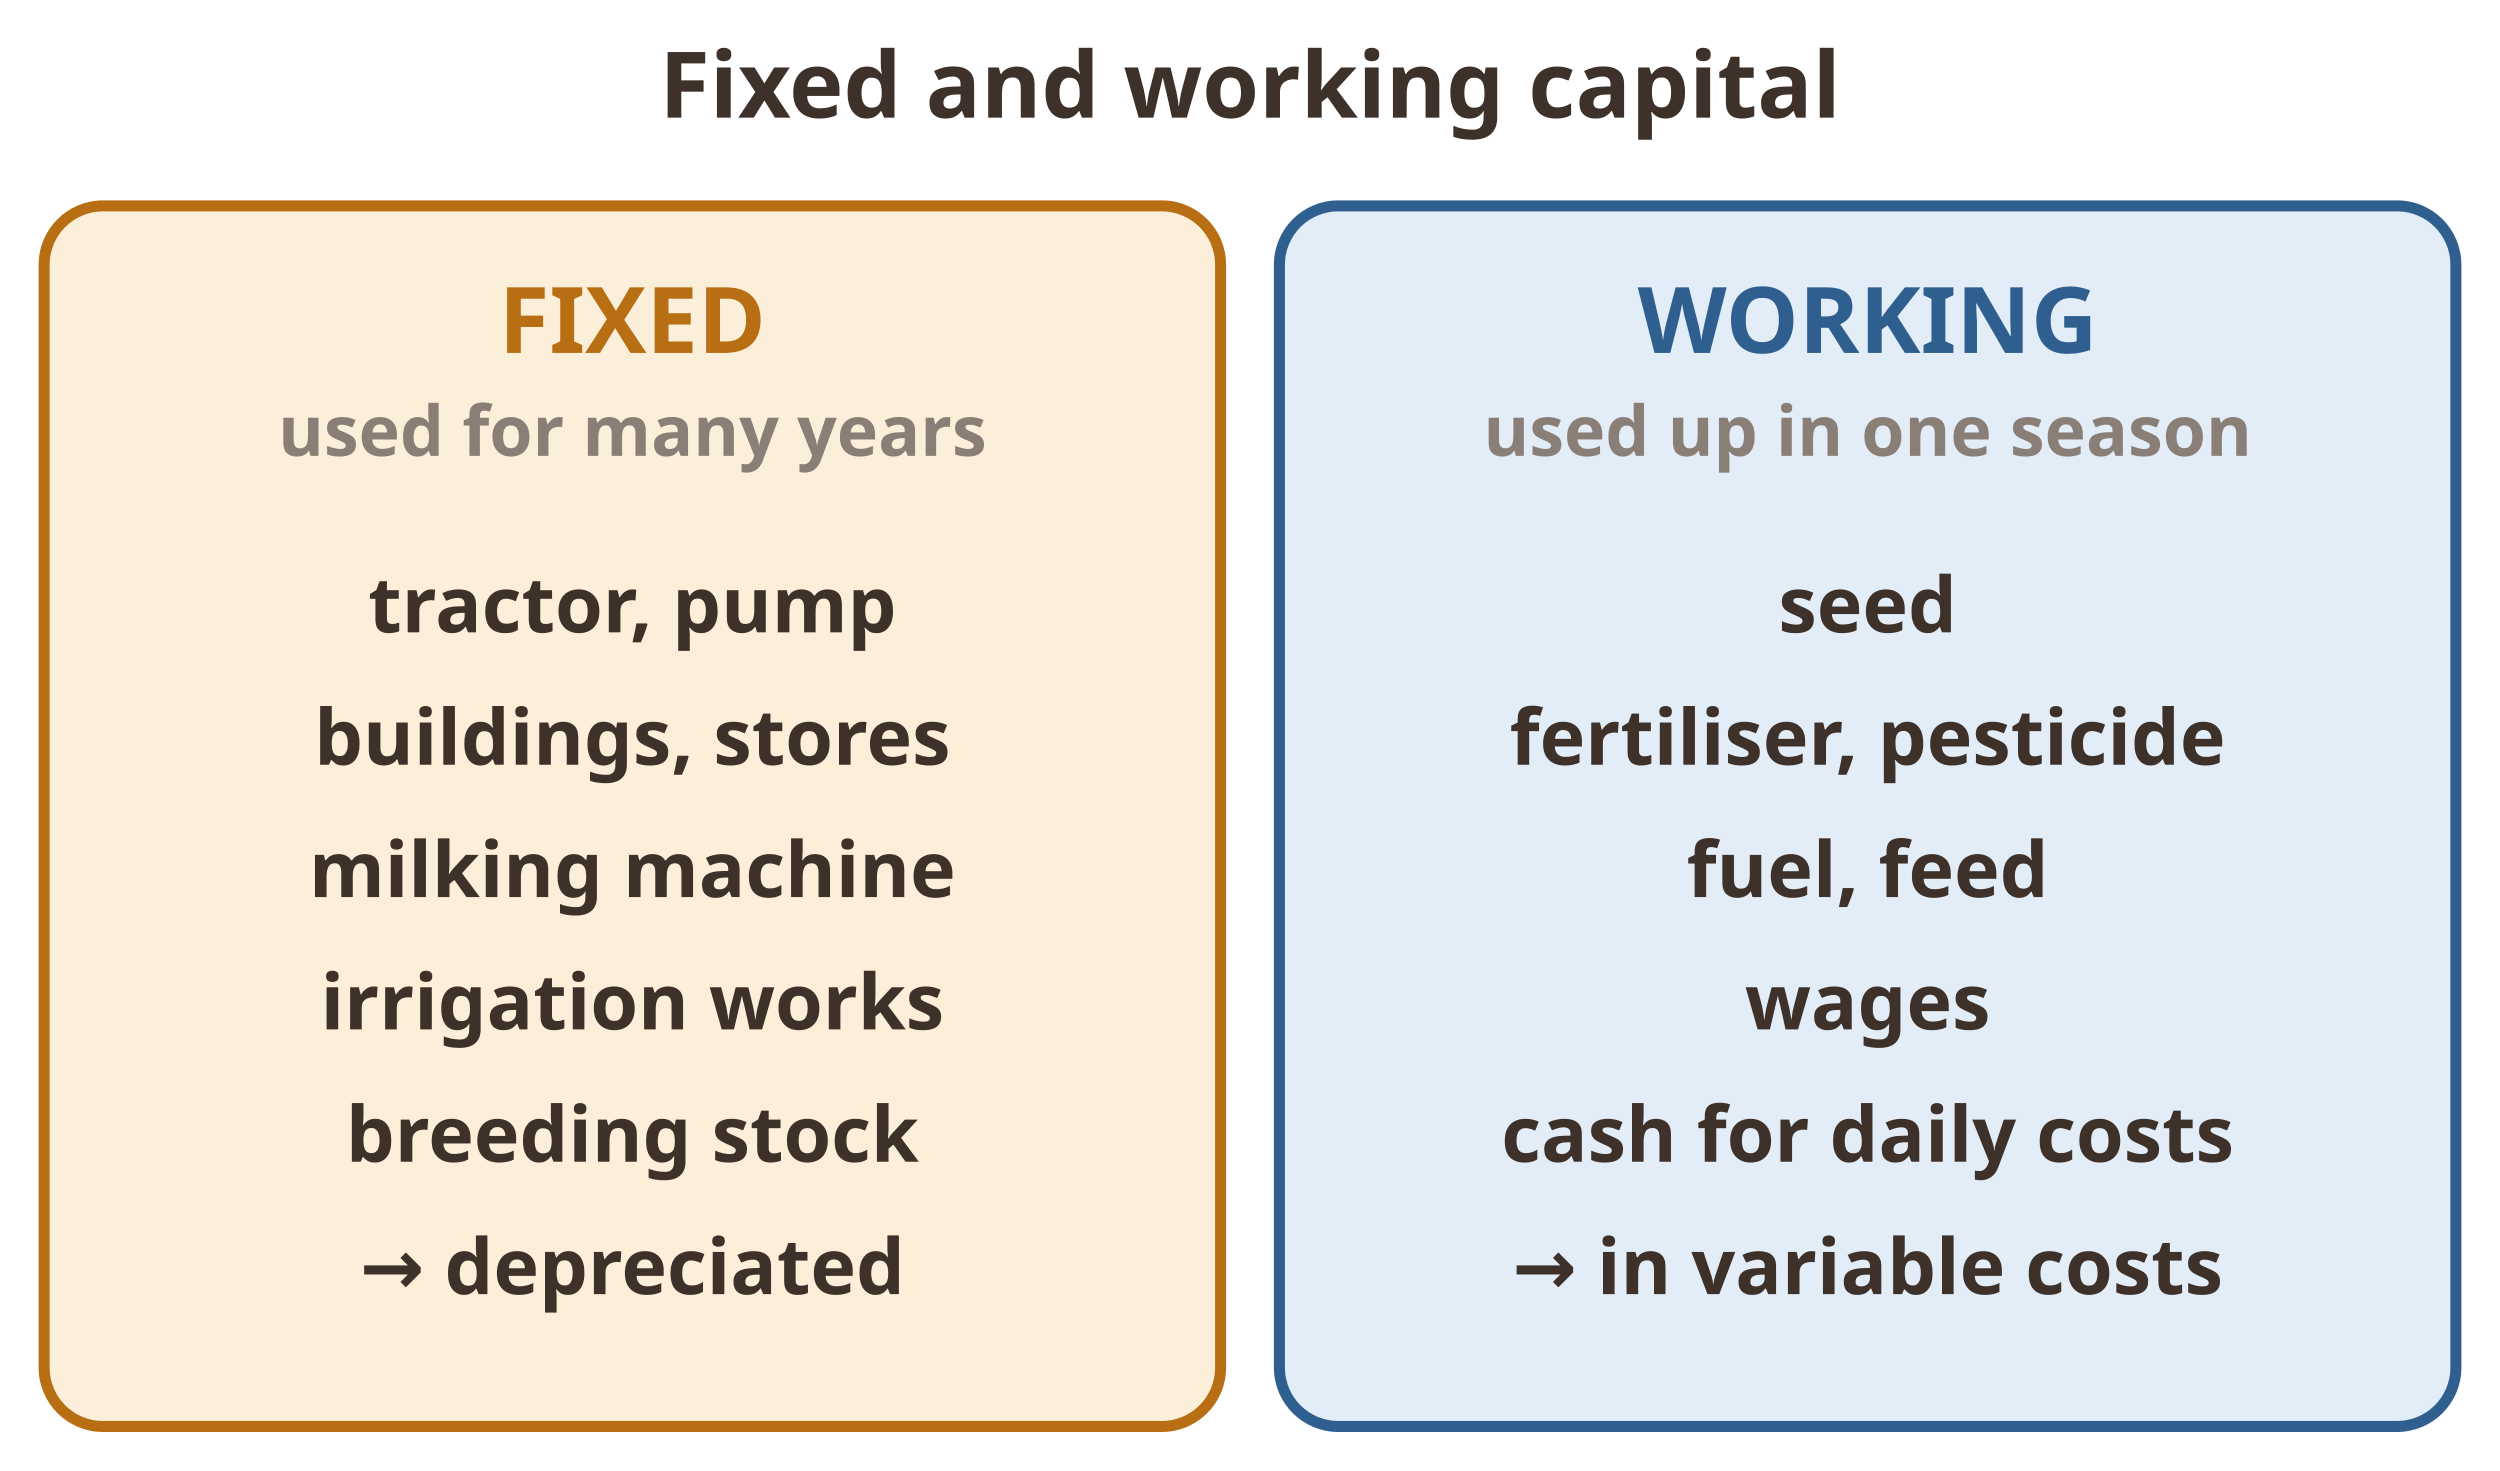
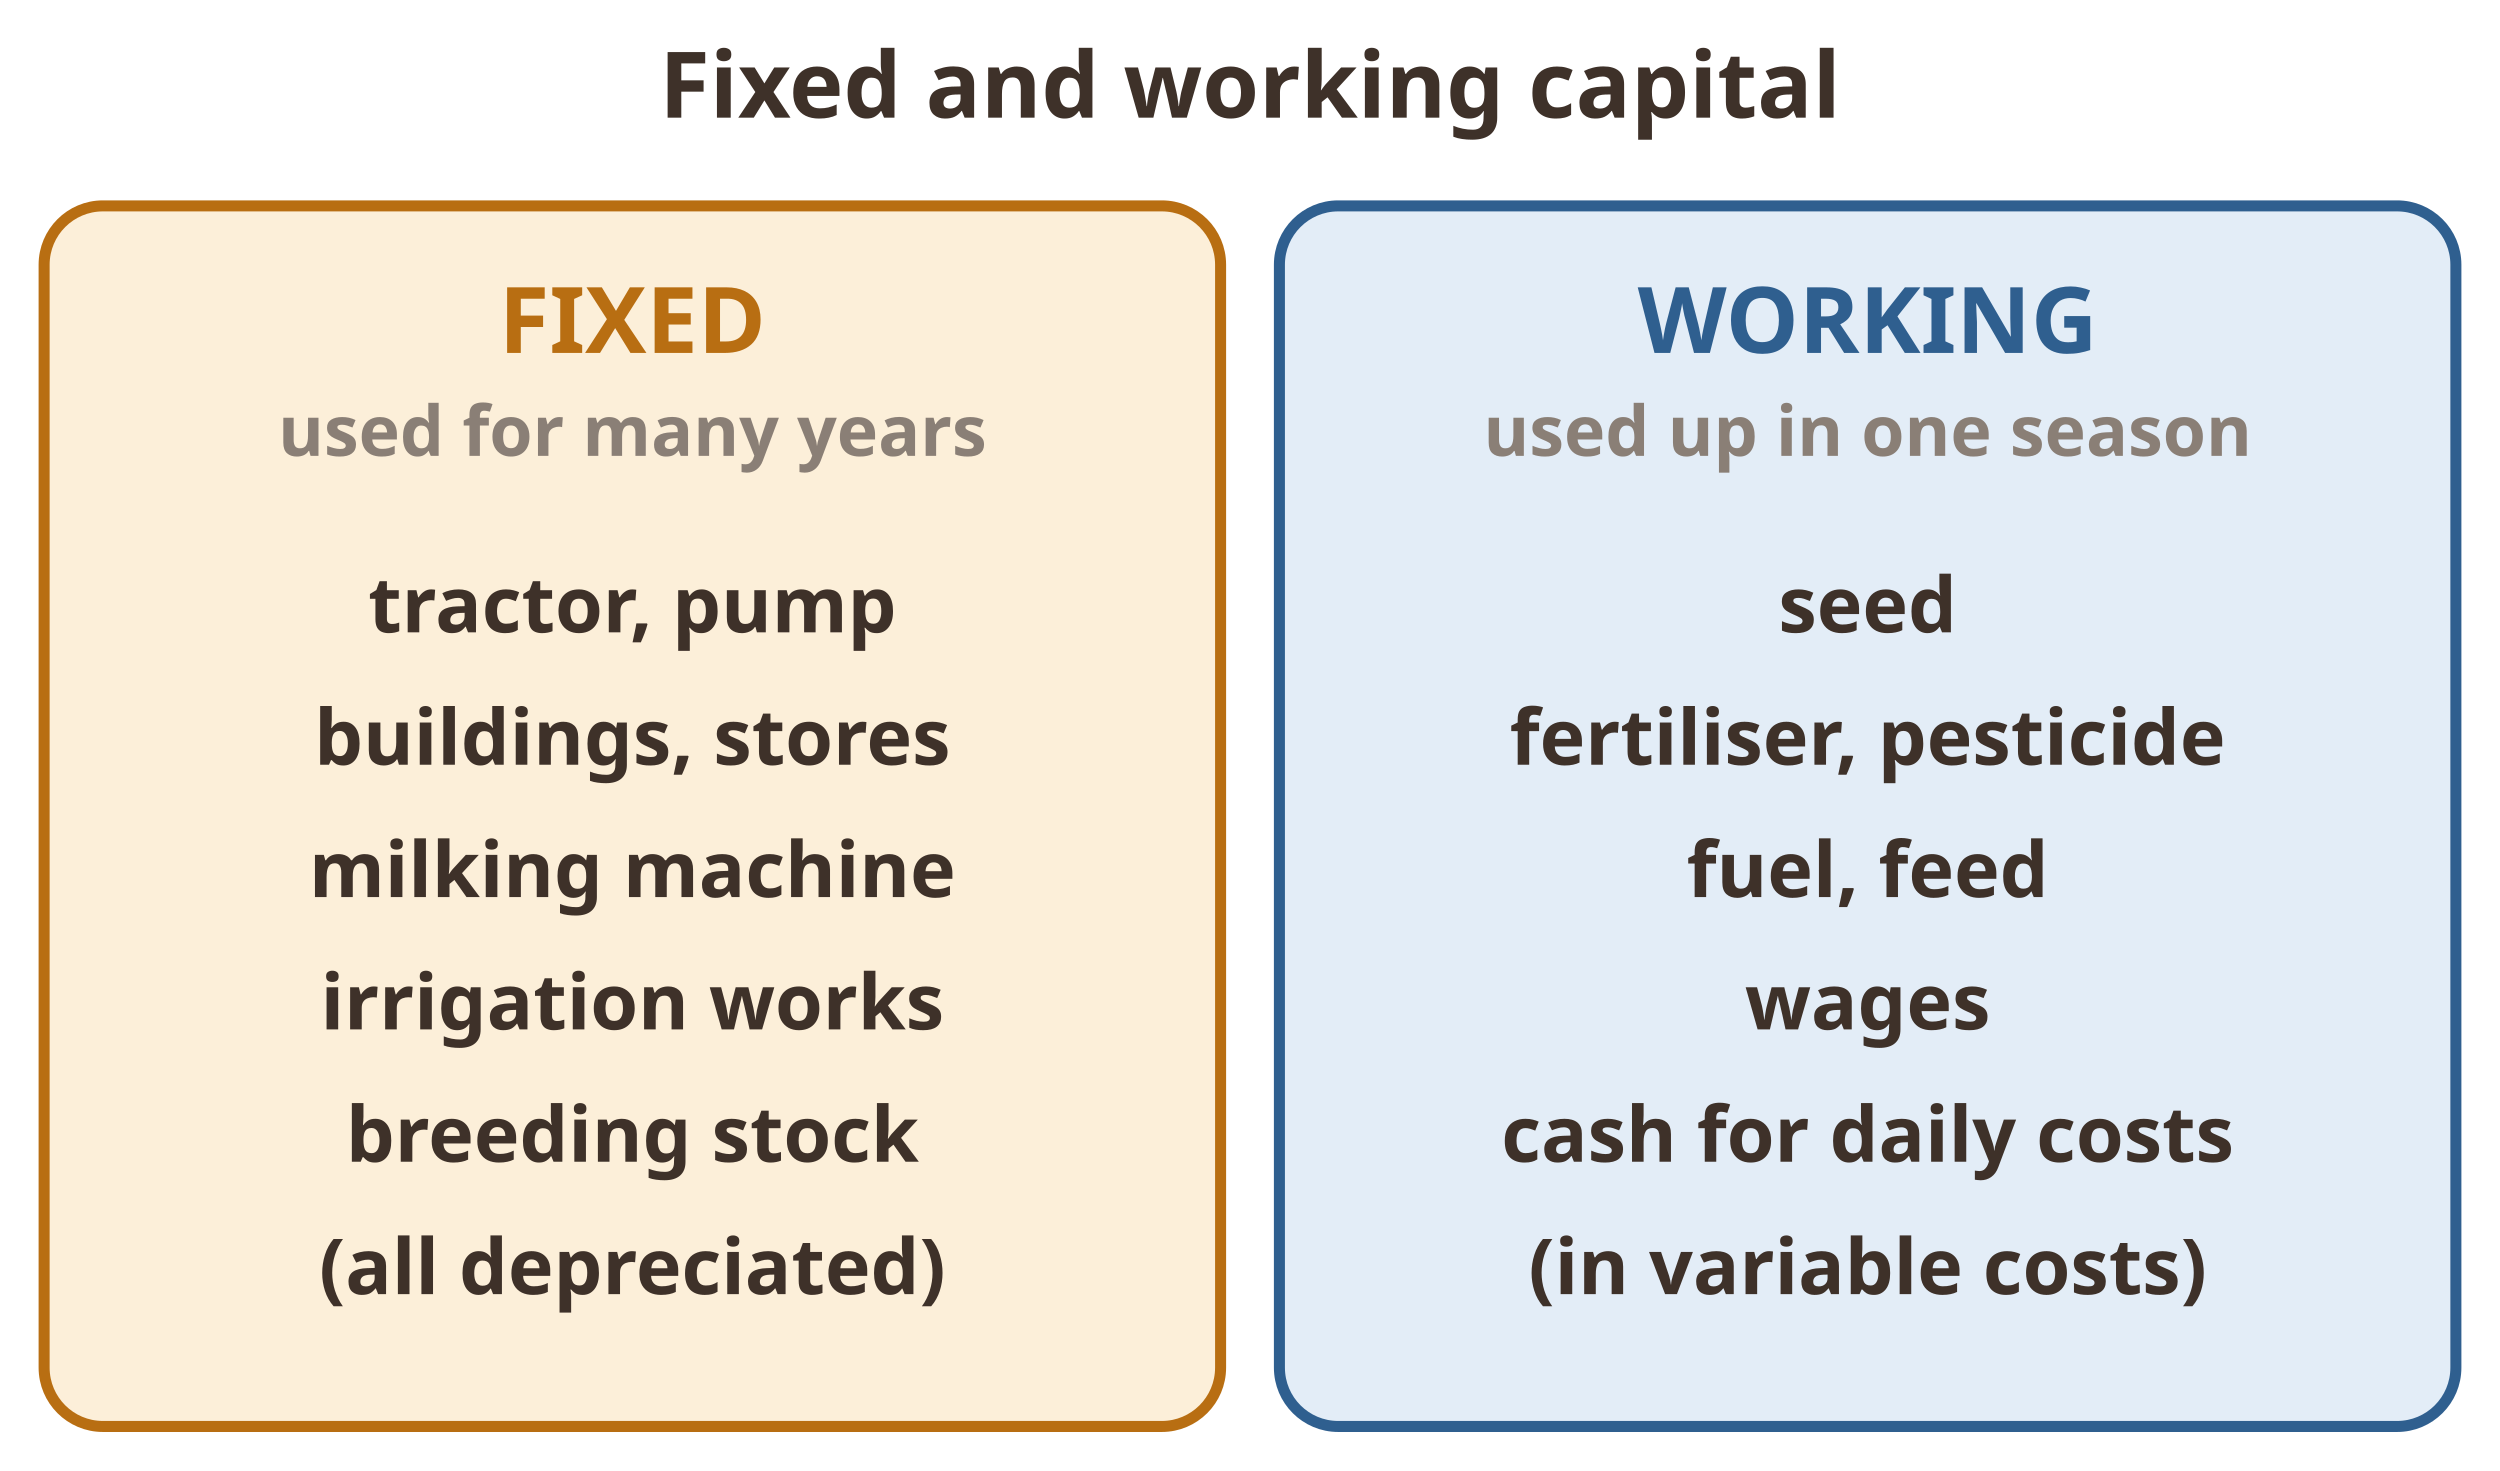
<svg xmlns="http://www.w3.org/2000/svg" viewBox="0 0 340 200" font-family="HighNunito">
  <text x="170" y="16" font-size="12.5" text-anchor="middle" fill="#3E3129" font-weight="800">Fixed and working capital</text>
  <rect x="6" y="28" width="160" height="166" rx="8" fill="#FCEFD9" stroke="#B86E12" stroke-width="1.5" />
  <rect x="174" y="28" width="160" height="166" rx="8" fill="#E3EDF7" stroke="#2F5F8F" stroke-width="1.5" />
  <text x="86" y="48" font-size="12.5" text-anchor="middle" fill="#B86E12" font-weight="800">FIXED</text>
  <text x="86" y="62" font-size="9.5" text-anchor="middle" fill="#8A7F76" font-weight="600">used for many years</text>
  <text x="254" y="48" font-size="12.5" text-anchor="middle" fill="#2F5F8F" font-weight="800">WORKING</text>
  <text x="254" y="62" font-size="9.5" text-anchor="middle" fill="#8A7F76" font-weight="600">used up in one season</text>
  <text x="86" y="86" font-size="10.5" text-anchor="middle" fill="#3E3129" font-weight="600">tractor, pump</text>
  <text x="86" y="104" font-size="10.5" text-anchor="middle" fill="#3E3129" font-weight="600">buildings, stores</text>
  <text x="86" y="122" font-size="10.5" text-anchor="middle" fill="#3E3129" font-weight="600">milking machine</text>
  <text x="86" y="140" font-size="10.5" text-anchor="middle" fill="#3E3129" font-weight="600">irrigation works</text>
  <text x="86" y="158" font-size="10.5" text-anchor="middle" fill="#3E3129" font-weight="600">breeding stock</text>
-   <text x="86" y="176" font-size="10.5" text-anchor="middle" fill="#3E3129" font-weight="800">→ depreciated</text>
+   <text x="86" y="176" font-size="10.5" text-anchor="middle" fill="#3E3129" font-weight="800">(all depreciated)</text>
  <text x="254" y="86" font-size="10.5" text-anchor="middle" fill="#3E3129" font-weight="600">seed</text>
  <text x="254" y="104" font-size="10.5" text-anchor="middle" fill="#3E3129" font-weight="600">fertiliser, pesticide</text>
  <text x="254" y="122" font-size="10.5" text-anchor="middle" fill="#3E3129" font-weight="600">fuel, feed</text>
  <text x="254" y="140" font-size="10.5" text-anchor="middle" fill="#3E3129" font-weight="600">wages</text>
  <text x="254" y="158" font-size="10.5" text-anchor="middle" fill="#3E3129" font-weight="600">cash for daily costs</text>
-   <text x="254" y="176" font-size="10.5" text-anchor="middle" fill="#3E3129" font-weight="800">→ in variable costs</text>
+   <text x="254" y="176" font-size="10.5" text-anchor="middle" fill="#3E3129" font-weight="800">(in variable costs)</text>
</svg>
